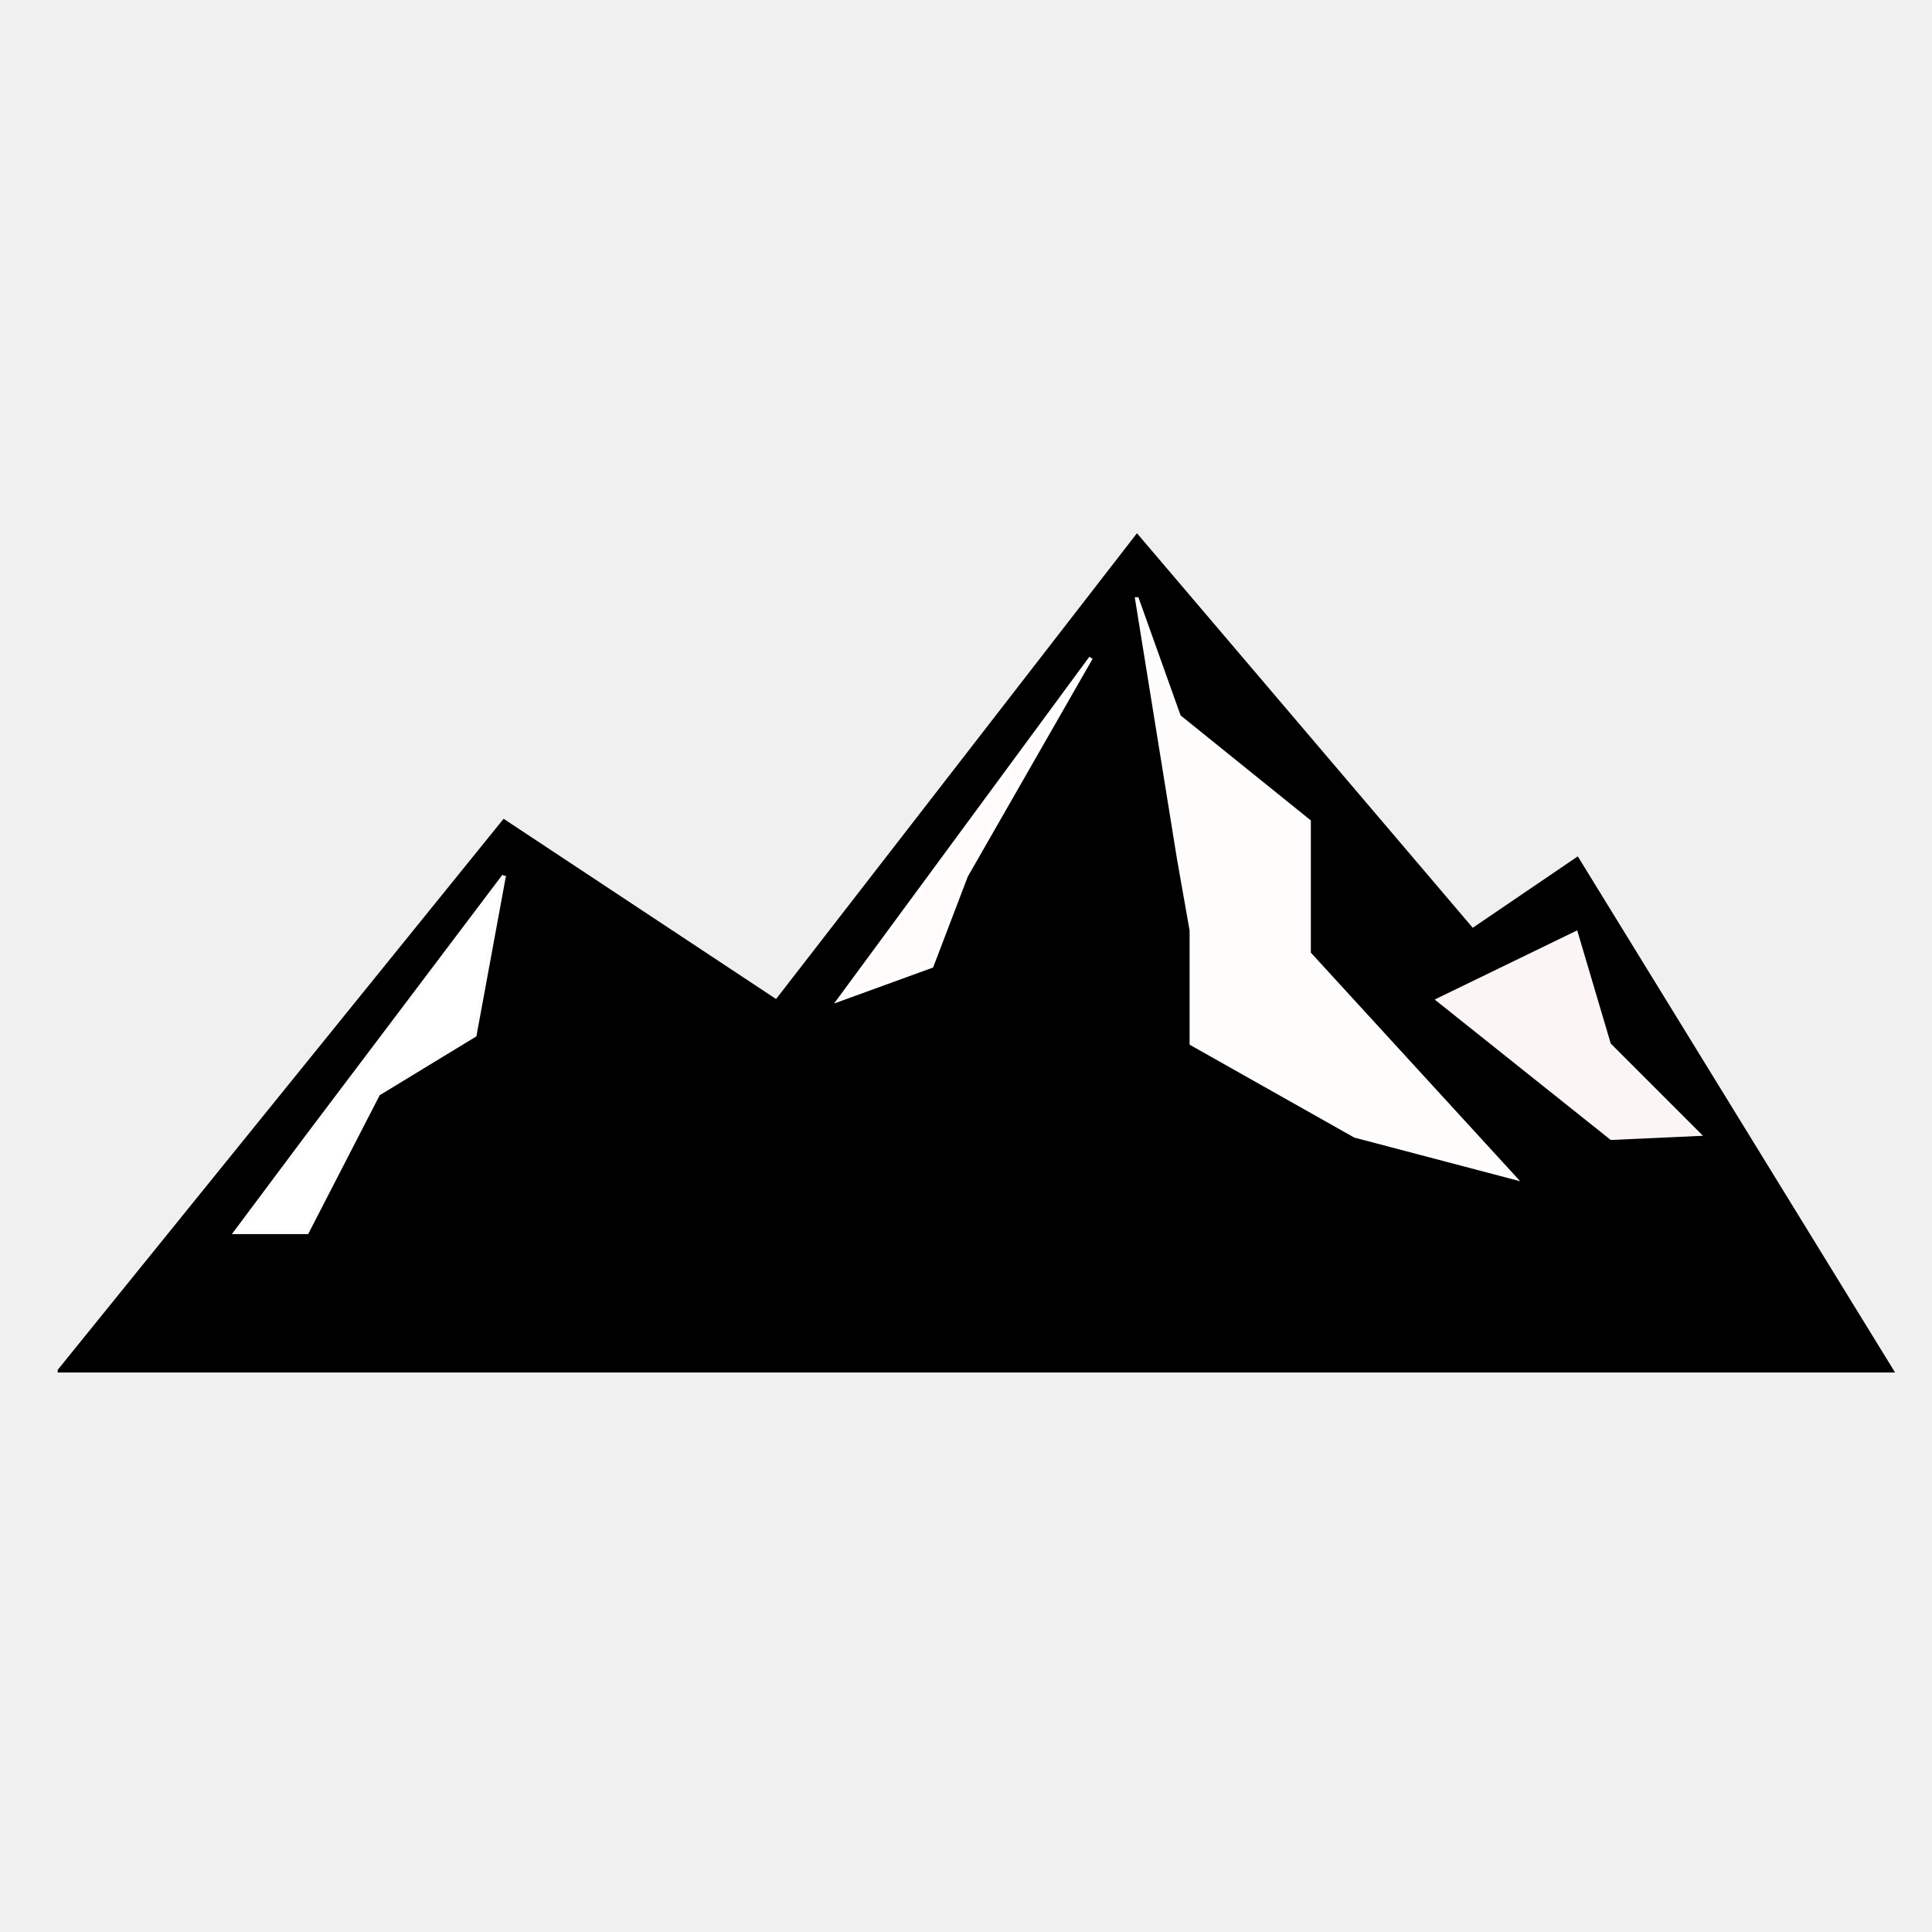
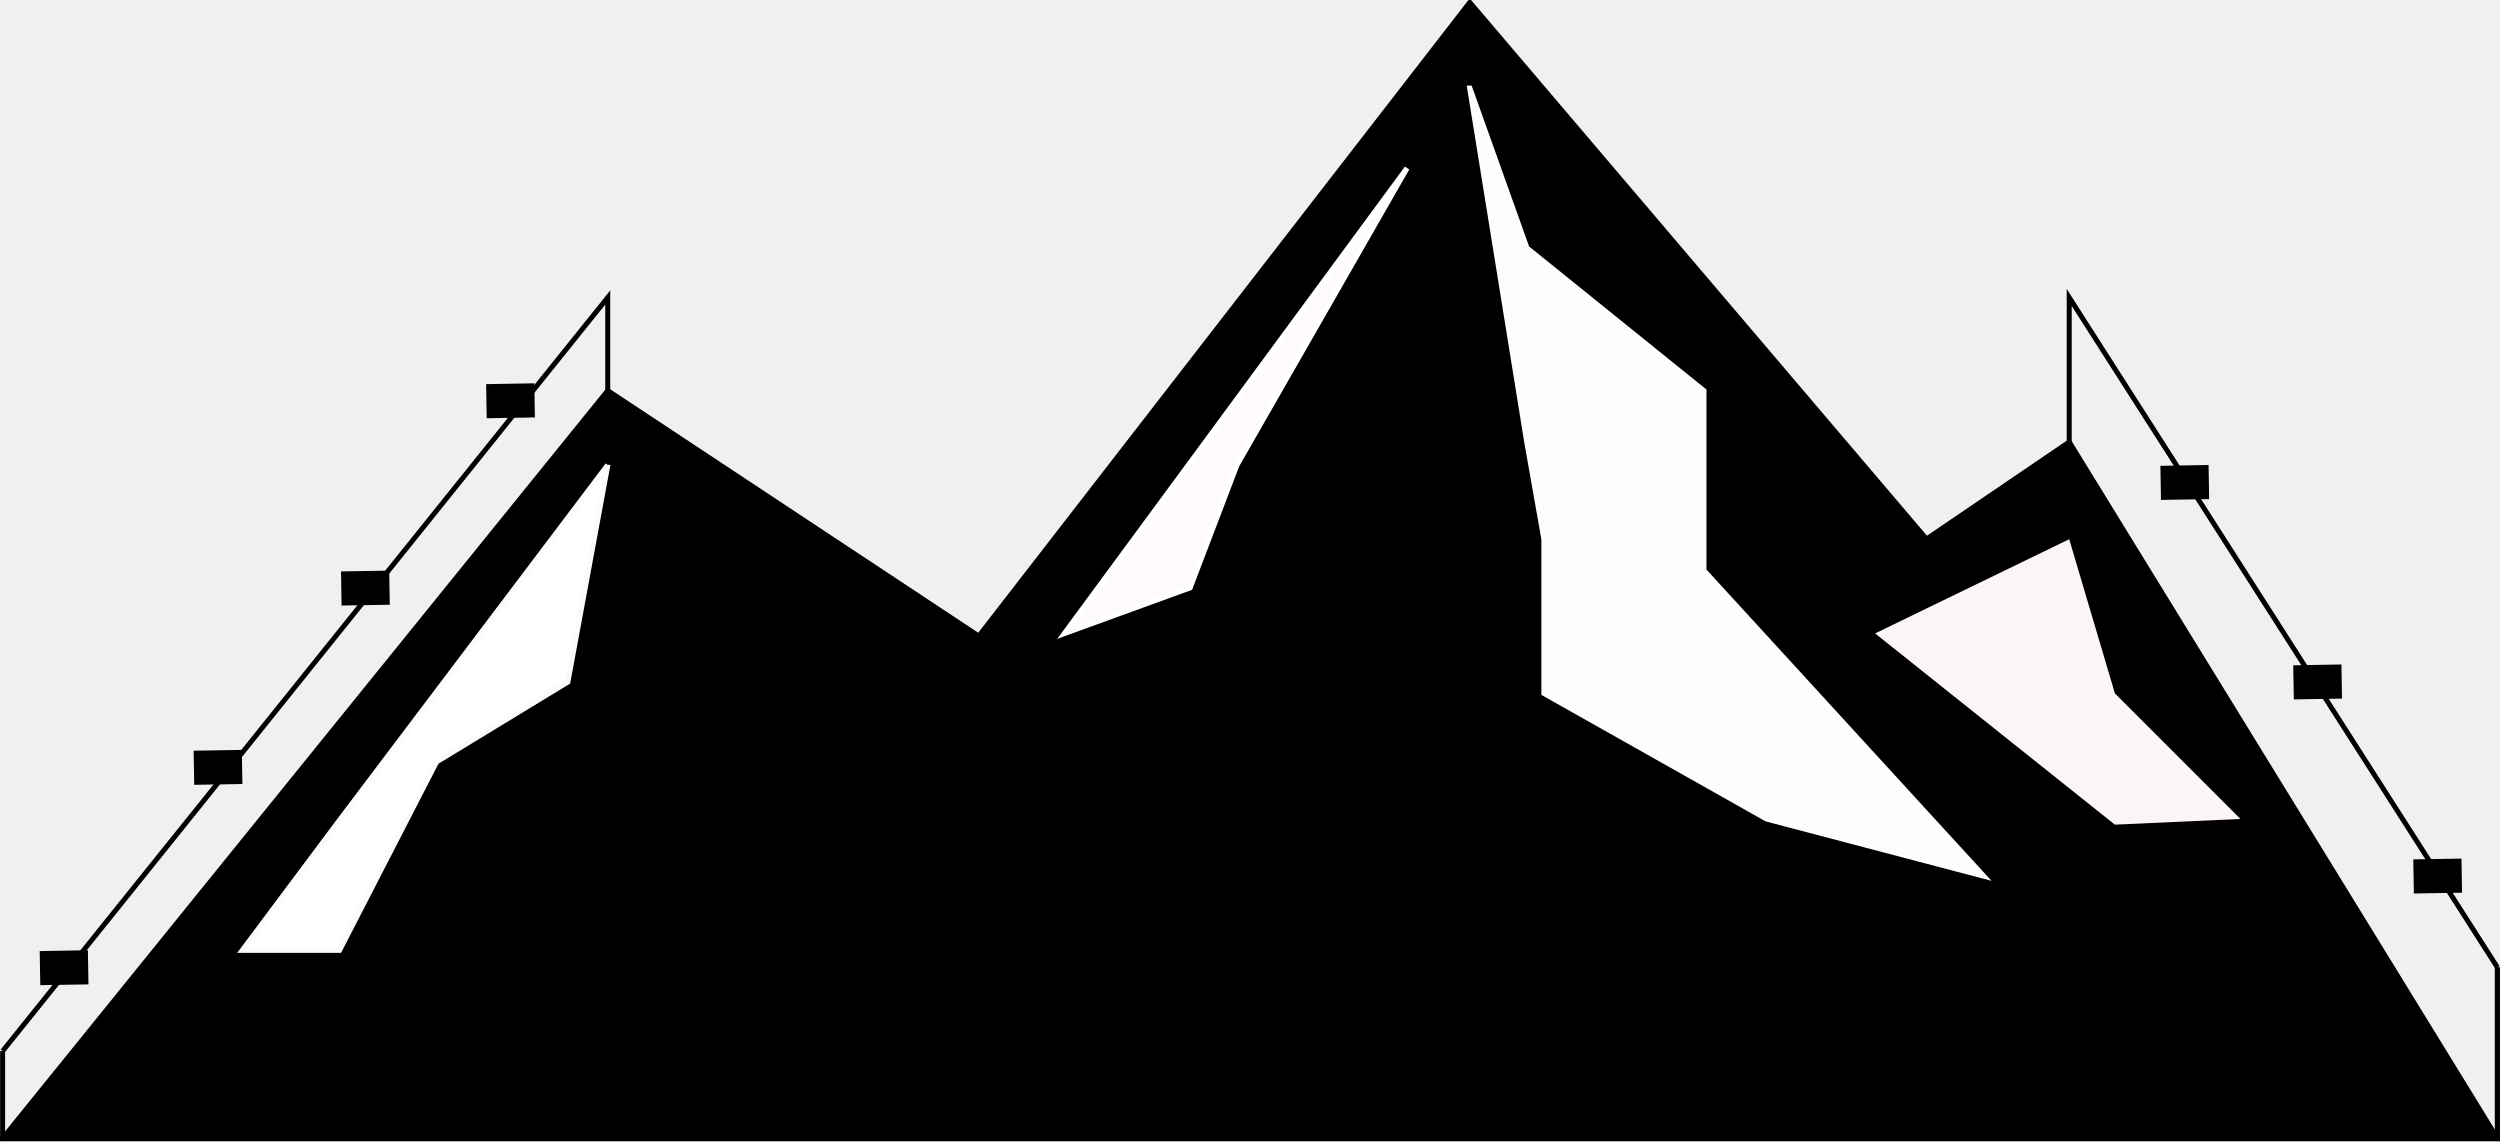
- <svg xmlns="http://www.w3.org/2000/svg" id="eFH6QRf7x2a1" viewBox="0 0 300 300" shape-rendering="geometricPrecision" text-rendering="geometricPrecision" project-id="f132afa97aa54aacb0c1578a0a81b77b" export-id="41ba5d434d624b63aef8570d67970ffe" cached="false">
+ <svg xmlns="http://www.w3.org/2000/svg" id="ePhWr1oBpg71" viewBox="8.96 82.98 285.07 130.14" shape-rendering="geometricPrecision" text-rendering="geometricPrecision" project-id="4020e53434f3420198dd0366a4add1a8" export-id="08224ff160a04c1b9fa9f090874bb51d" cached="false">
  <path d="M9.259,212.817l69.002-85.276l42.313,27.991l55.983-72.257l52.077,61.191l16.274-11.066l48.822,79.418h-284.471Z" transform="translate(.000001 0)" stroke="#000" stroke-width="0.6" />
  <path d="M176.557,93.04l6.51,40.36l1.953,11.066v17.576l25.388,14.321v0l24.737,6.51v0l-31.897-34.827v-20.505l-20.18-16.274-6.51-18.227Z" transform="translate(0 0.000003)" fill="#fffcfc" stroke="#fdfdfe" stroke-width="0.6" />
  <path d="M250.116,177.014l14.321-.651-14.321-14.321-5.208-17.576-22.133,10.741l27.34,21.807v0Z" transform="translate(0 0.000005)" fill="#fcf5f5" stroke="rgba(63,87,135,0)" stroke-width="0.6" />
  <path d="M81.516,136.004l-30.595,40.522-11.066,14.809h11.066l11.066-21.482l14.972-9.113l4.557-24.737Z" transform="translate(-3.25482 0)" fill="#fff" stroke="#fbfbfb" stroke-width="0.6" />
  <path d="M169.397,102.154l-39.058,53.054L144.66,150L150,136.004l19.397-33.85Z" fill="#fffbfb" stroke="#fff" stroke-width="0.6" />
+   <path d="M9.259,202.831q69.002-85.931,69.002-85.931l-0,11.78" fill="none" stroke="#000" stroke-width="0.57" />
+   <path d="M9.259,202.831v9.986-9.986Z" fill="none" stroke="#000" stroke-width="0.57" />
+   <rect width="6.216" height="2.487" rx="0" ry="0" transform="matrix(-.883933 0.014838 0.026253 1.563918 18.98205 191.3356)" stroke-width="0" />
+   <rect width="6.216" height="2.487" rx="0" ry="0" transform="matrix(-.883933 0.014838 0.026253 1.563918 36.53462 168.4899)" stroke-width="0" />
+   <rect width="6.216" height="2.487" rx="0" ry="0" transform="matrix(-.883933 0.014838 0.026253 1.563918 53.34055 148.0465)" stroke-width="0" />
+   <rect width="6.216" height="2.487" rx="0" ry="0" transform="matrix(-.883933 0.014838 0.026253 1.563918 69.88706 126.6891)" stroke-width="0" />
+   <path d="M293.731,193.281q-48.822-76.381-48.822-76.381v16.5" fill="none" stroke="#000" stroke-width="0.57" />
+   <path d="M293.731,193.281v19.537q0-19.629,0-19.537Z" fill="none" stroke="#000" stroke-width="0.57" />
+   <path d="M293.731,193.281v19.537q0-19.629,0-19.537Z" fill="none" stroke="#000" stroke-width="0.57" />
+   <rect width="6.216" height="2.487" rx="0" ry="0" transform="matrix(-.883933 0.014838 0.026253 1.563918 289.6375 180.8819)" stroke-width="0" />
+   <rect width="6.216" height="2.487" rx="0" ry="0" transform="matrix(-.883933 0.014838 0.026253 1.563918 275.9493 158.7491)" stroke-width="0" />
+   <rect width="6.216" height="2.487" rx="0" ry="0" transform="matrix(-.883933 0.014838 0.026253 1.563918 260.8004 136.0037)" stroke-width="0" />
</svg>
